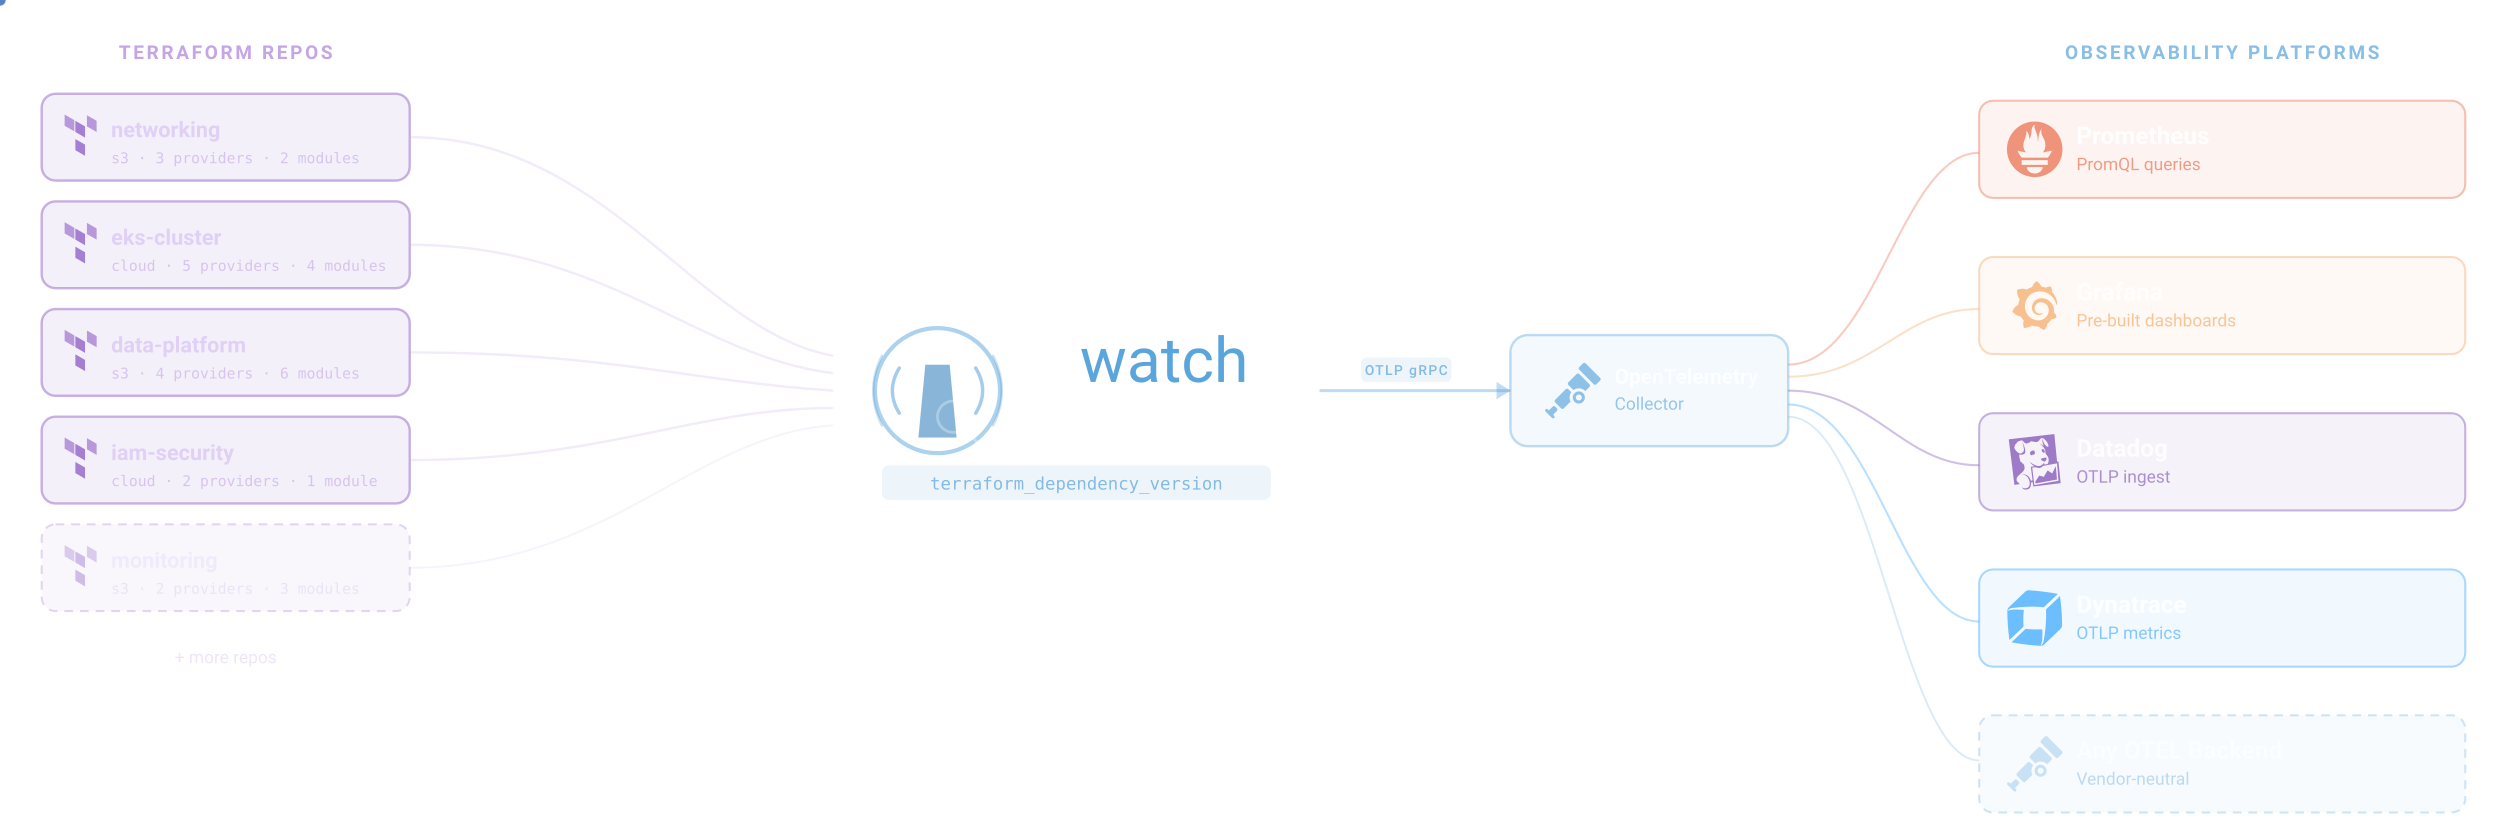
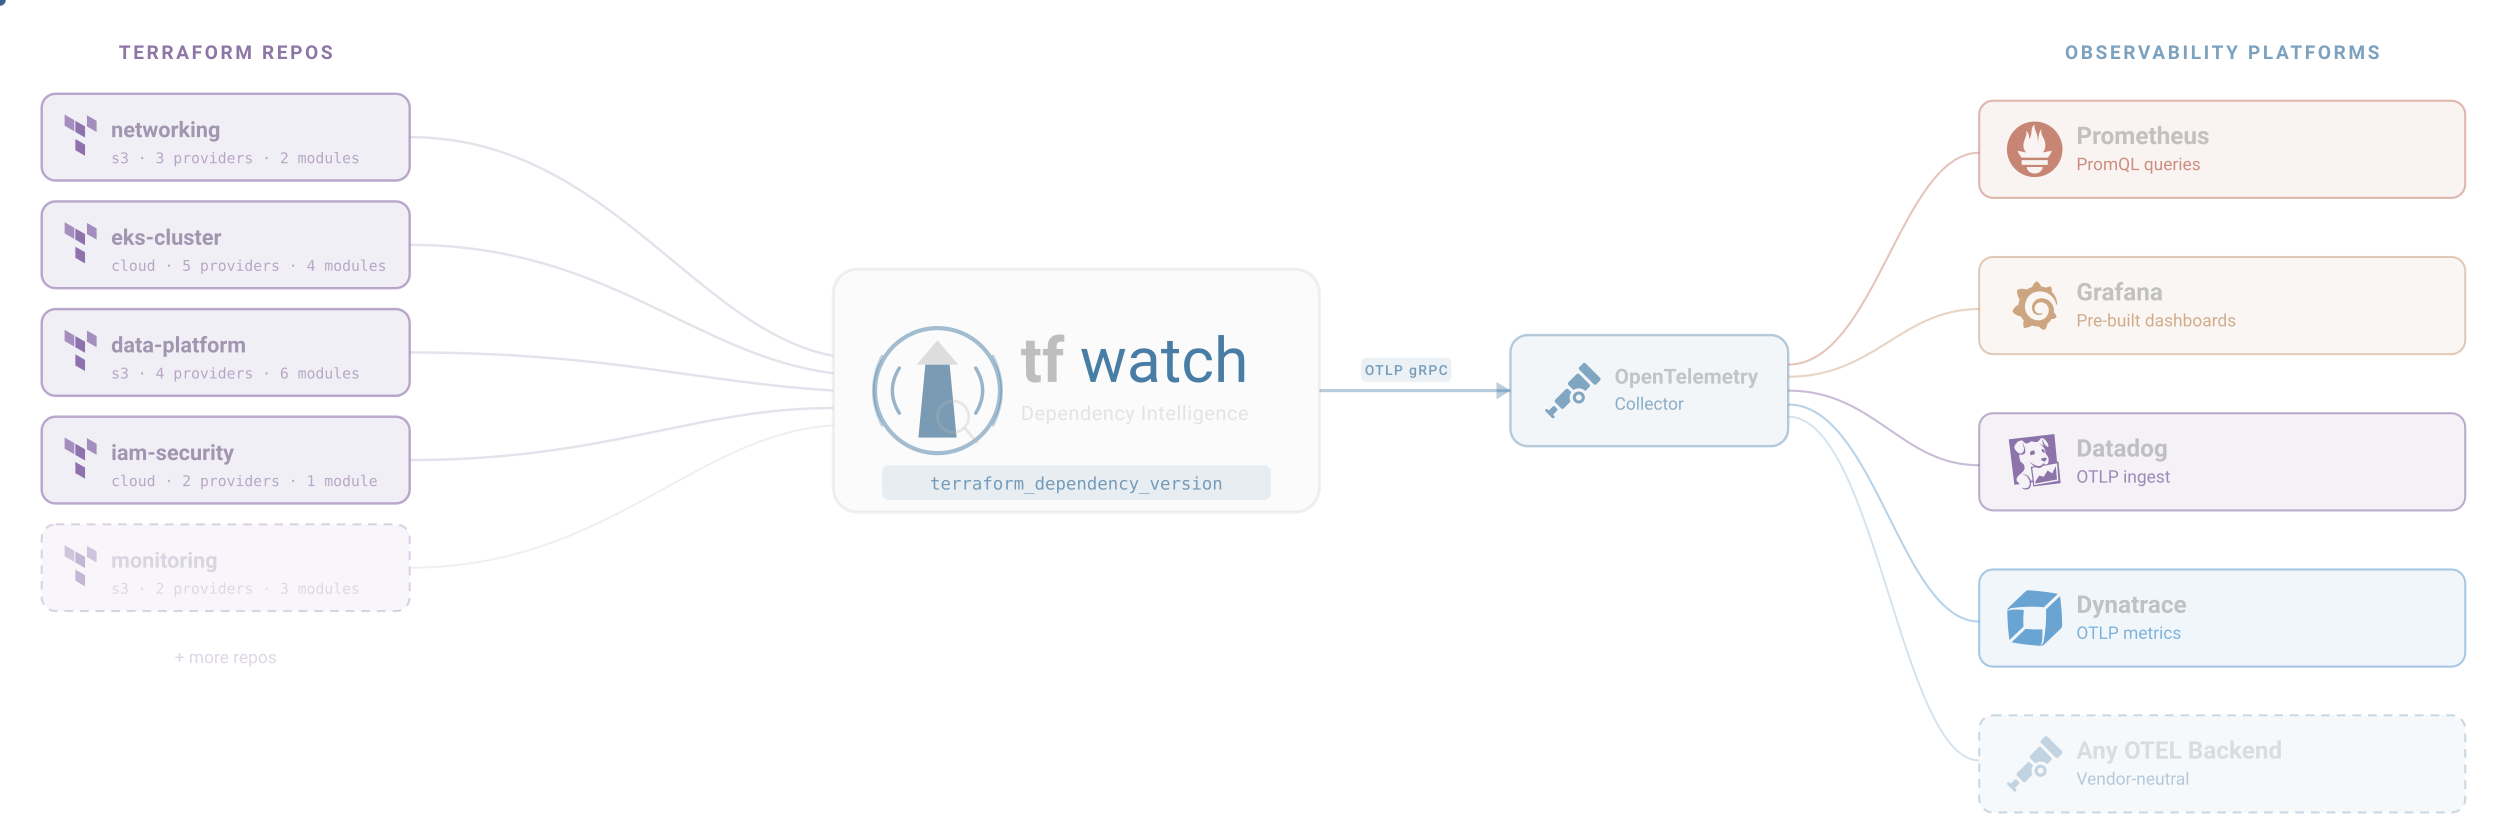
<svg xmlns="http://www.w3.org/2000/svg" viewBox="0 0 1440 480" width="1440" height="480">
  <style>
    .f { font-family: -apple-system, BlinkMacSystemFont, 'Segoe UI', Roboto, Helvetica, Arial, sans-serif; }
    .mono { font-family: 'SF Mono', 'Fira Code', 'Cascadia Code', Consolas, monospace; }
  </style>
-   <text x="130" y="34" text-anchor="middle" class="f" font-size="11" font-weight="600" letter-spacing="1.5" fill="#c4a5e6">TERRAFORM REPOS</text>
-   <rect x="24" y="54" width="212" height="50" rx="8" fill="rgba(123,66,188,0.08)" stroke="rgba(123,66,188,0.4)" stroke-width="1.4" />
-   <g transform="translate(36,66) scale(0.85)">
-     <path d="M1.44 0v7.575l6.561 3.79V3.787Z" fill="rgba(123,66,188,0.5)" />
-     <path d="M8.72 4.23v7.575l6.561 3.787V8.018Z" fill="rgba(123,66,188,0.65)" />
-     <path d="M16.56 0.44v7.575l6.561 3.79V4.227Z" fill="rgba(123,66,188,0.5)" />
-     <path d="M8.72 16.577v7.575l6.561 3.787V20.365Z" fill="rgba(123,66,188,0.65)" />
+   <filter id="darken" x="-20%" y="-20%" width="140%" height="140%" color-interpolation-filters="sRGB">
+     <feComponentTransfer>
+       <feFuncR type="linear" slope="0.72" />
+       <feFuncG type="linear" slope="0.72" />
+       <feFuncB type="linear" slope="0.72" />
+     </feComponentTransfer>
+   </filter>
+   <g filter="url(#darken)">
+     <text x="130" y="34" text-anchor="middle" class="f" font-size="11" font-weight="600" letter-spacing="1.5" fill="#c4a5e6">TERRAFORM REPOS</text>
+     <rect x="24" y="54" width="212" height="50" rx="8" fill="rgba(123,66,188,0.08)" stroke="rgba(123,66,188,0.4)" stroke-width="1.4" />
+     <g transform="translate(36,66) scale(0.85)">
+       <path d="M1.44 0v7.575l6.561 3.79V3.787Z" fill="rgba(123,66,188,0.5)" />
+       <path d="M8.72 4.23v7.575l6.561 3.787V8.018Z" fill="rgba(123,66,188,0.65)" />
+       <path d="M16.56 0.44v7.575l6.561 3.79V4.227Z" fill="rgba(123,66,188,0.5)" />
+       <path d="M8.72 16.577v7.575l6.561 3.787V20.365Z" fill="rgba(123,66,188,0.65)" />
+     </g>
+     <text x="64" y="79" class="f" font-size="12.5" font-weight="600" fill="#e0d0f5">networking</text>
+     <text x="64" y="94" class="mono" font-size="8.5" fill="rgba(196,165,230,0.6)">s3 · 3 providers · 2 modules</text>
+     <rect x="24" y="116" width="212" height="50" rx="8" fill="rgba(123,66,188,0.08)" stroke="rgba(123,66,188,0.4)" stroke-width="1.4" />
+     <g transform="translate(36,128) scale(0.85)">
+       <path d="M1.44 0v7.575l6.561 3.79V3.787Z" fill="rgba(123,66,188,0.5)" />
+       <path d="M8.72 4.23v7.575l6.561 3.787V8.018Z" fill="rgba(123,66,188,0.65)" />
+       <path d="M16.56 0.44v7.575l6.561 3.79V4.227Z" fill="rgba(123,66,188,0.5)" />
+       <path d="M8.72 16.577v7.575l6.561 3.787V20.365Z" fill="rgba(123,66,188,0.65)" />
+     </g>
+     <text x="64" y="141" class="f" font-size="12.5" font-weight="600" fill="#e0d0f5">eks-cluster</text>
+     <text x="64" y="156" class="mono" font-size="8.5" fill="rgba(196,165,230,0.6)">cloud · 5 providers · 4 modules</text>
+     <rect x="24" y="178" width="212" height="50" rx="8" fill="rgba(123,66,188,0.08)" stroke="rgba(123,66,188,0.4)" stroke-width="1.4" />
+     <g transform="translate(36,190) scale(0.85)">
+       <path d="M1.44 0v7.575l6.561 3.79V3.787Z" fill="rgba(123,66,188,0.5)" />
+       <path d="M8.72 4.23v7.575l6.561 3.787V8.018Z" fill="rgba(123,66,188,0.65)" />
+       <path d="M16.56 0.44v7.575l6.561 3.79V4.227Z" fill="rgba(123,66,188,0.5)" />
+       <path d="M8.72 16.577v7.575l6.561 3.787V20.365Z" fill="rgba(123,66,188,0.65)" />
+     </g>
+     <text x="64" y="203" class="f" font-size="12.5" font-weight="600" fill="#e0d0f5">data-platform</text>
+     <text x="64" y="218" class="mono" font-size="8.5" fill="rgba(196,165,230,0.6)">s3 · 4 providers · 6 modules</text>
+     <rect x="24" y="240" width="212" height="50" rx="8" fill="rgba(123,66,188,0.08)" stroke="rgba(123,66,188,0.4)" stroke-width="1.4" />
+     <g transform="translate(36,252) scale(0.85)">
+       <path d="M1.44 0v7.575l6.561 3.79V3.787Z" fill="rgba(123,66,188,0.5)" />
+       <path d="M8.72 4.23v7.575l6.561 3.787V8.018Z" fill="rgba(123,66,188,0.65)" />
+       <path d="M16.56 0.44v7.575l6.561 3.79V4.227Z" fill="rgba(123,66,188,0.5)" />
+       <path d="M8.72 16.577v7.575l6.561 3.787V20.365Z" fill="rgba(123,66,188,0.65)" />
+     </g>
+     <text x="64" y="265" class="f" font-size="12.5" font-weight="600" fill="#e0d0f5">iam-security</text>
+     <text x="64" y="280" class="mono" font-size="8.5" fill="rgba(196,165,230,0.6)">cloud · 2 providers · 1 module</text>
+     <rect x="24" y="302" width="212" height="50" rx="8" fill="rgba(123,66,188,0.04)" stroke="rgba(123,66,188,0.2)" stroke-width="1.2" stroke-dasharray="5,4" />
+     <g transform="translate(36,314) scale(0.85)" opacity="0.5">
+       <path d="M1.44 0v7.575l6.561 3.79V3.787Z" fill="rgba(123,66,188,0.5)" />
+       <path d="M8.72 4.23v7.575l6.561 3.787V8.018Z" fill="rgba(123,66,188,0.65)" />
+       <path d="M16.56 0.44v7.575l6.561 3.79V4.227Z" fill="rgba(123,66,188,0.5)" />
+       <path d="M8.72 16.577v7.575l6.561 3.787V20.365Z" fill="rgba(123,66,188,0.65)" />
+     </g>
+     <text x="64" y="327" class="f" font-size="12.5" font-weight="600" fill="rgba(224,208,245,0.35)">monitoring</text>
+     <text x="64" y="342" class="mono" font-size="8.5" fill="rgba(196,165,230,0.25)">s3 · 2 providers · 3 modules</text>
+     <text x="130" y="382" text-anchor="middle" class="f" font-size="10" fill="rgba(196,165,230,0.3)">+ more repos</text>
+     <path d="M236,79 C350,79 400,190 480,205" fill="none" stroke="rgba(196,165,230,0.22)" stroke-width="1.4" />
+     <path d="M236,141 C350,141 400,205 480,215" fill="none" stroke="rgba(196,165,230,0.22)" stroke-width="1.4" />
+     <path d="M236,203 C350,203 400,220 480,225" fill="none" stroke="rgba(196,165,230,0.22)" stroke-width="1.4" />
+     <path d="M236,265 C350,265 400,235 480,235" fill="none" stroke="rgba(196,165,230,0.22)" stroke-width="1.4" />
+     <path d="M236,327 C350,327 400,250 480,245" fill="none" stroke="rgba(196,165,230,0.13)" stroke-width="1.1" />
+     <circle r="3" fill="#c4a5e6" opacity="0.5">
+       <animateMotion dur="3.5s" repeatCount="indefinite" path="M236,79 C350,79 400,190 480,205" />
+     </circle>
+     <circle r="3" fill="#c4a5e6" opacity="0.5">
+       <animateMotion dur="4s" repeatCount="indefinite" path="M236,141 C350,141 400,205 480,215" />
+     </circle>
+     <circle r="3" fill="#c4a5e6" opacity="0.5">
+       <animateMotion dur="4.5s" repeatCount="indefinite" path="M236,203 C350,203 400,220 480,225" />
+     </circle>
+     <circle r="3" fill="#c4a5e6" opacity="0.5">
+       <animateMotion dur="3.8s" repeatCount="indefinite" path="M236,265 C350,265 400,235 480,235" />
+     </circle>
+     <rect x="480" y="155" width="280" height="140" rx="14" fill="rgba(255,255,255,0.06)" stroke="rgba(255,255,255,0.2)" stroke-width="1.8" />
+     <circle cx="540" cy="225" r="36" fill="none" stroke="rgba(74,155,217,0.45)" stroke-width="2.4" />
+     <path d="M533 210 L529 252 L551 252 L547 210 Z" fill="rgba(74,144,196,0.65)" />
+     <polygon points="540,196 528,210 552,210" fill="rgba(255,255,255,0.45)" />
+     <path d="M518 212 Q510 225 518 238" fill="none" stroke="rgba(74,155,217,0.5)" stroke-width="2" stroke-linecap="round" />
+     <path d="M508 205 Q498 225 508 245" fill="none" stroke="rgba(74,155,217,0.3)" stroke-width="1.5" stroke-linecap="round" />
+     <path d="M562 212 Q570 225 562 238" fill="none" stroke="rgba(74,155,217,0.5)" stroke-width="2" stroke-linecap="round" />
+     <path d="M572 205 Q582 225 572 245" fill="none" stroke="rgba(74,155,217,0.3)" stroke-width="1.5" stroke-linecap="round" />
+     <circle cx="549" cy="240" r="9" fill="none" stroke="rgba(255,255,255,0.3)" stroke-width="1.6" />
+     <line x1="556" y1="247" x2="563" y2="255" stroke="rgba(255,255,255,0.3)" stroke-width="1.6" stroke-linecap="round" />
+     <text x="588" y="220" class="f" font-size="36" font-weight="700" fill="rgba(255,255,255,0.9)">tf</text>
+     <text x="622" y="220" class="f" font-size="36" font-weight="400" fill="rgba(74,155,217,0.9)">watch</text>
+     <text x="588" y="242" class="f" font-size="11.5" fill="rgba(255,255,255,0.35)" letter-spacing="0.3">Dependency Intelligence</text>
+     <rect x="508" y="268" width="224" height="20" rx="4" fill="rgba(74,155,217,0.1)" />
+     <text x="620" y="282" text-anchor="middle" class="mono" font-size="10" fill="rgba(74,155,217,0.65)">terraform_dependency_version</text>
+     <path d="M760,225 C810,225 830,225 870,225" fill="none" stroke="rgba(74,155,217,0.35)" stroke-width="1.8" />
+     <polygon points="870,225 862,220 862,230" fill="rgba(74,155,217,0.35)" />
+     <circle r="3.5" fill="#4A9BD9" opacity="0.5">
+       <animateMotion dur="2s" repeatCount="indefinite" path="M760,225 C810,225 830,225 870,225" />
+     </circle>
+     <rect x="784" y="206" width="52" height="14" rx="3" fill="rgba(74,155,217,0.1)" />
+     <text x="810" y="216" text-anchor="middle" class="f" font-size="8" font-weight="500" fill="rgba(74,155,217,0.65)" letter-spacing="0.8">OTLP gRPC</text>
+     <rect x="870" y="193" width="160" height="64" rx="10" fill="rgba(74,155,217,0.06)" stroke="rgba(74,155,217,0.35)" stroke-width="1.4" />
+     <g transform="translate(890,209) scale(1.333)">
+       <path d="M12.697 13.117c-1.022 1.022-1.022 2.68 0 3.702 1.022 1.022 2.68 1.022 3.702 0 1.022-1.022 1.022-2.68 0-3.702-1.022-1.022-2.68-1.022-3.702 0zm2.768 2.77c-.506.506-1.327.506-1.833 0s-.506-1.327 0-1.833c.506-.506 1.327-.506 1.833 0 .506.504.506 1.327 0 1.833zM16.356.235l-1.604 1.604c-.314.314-.314.83 0 1.144L21.015 9.247c.314.314.83.314 1.144 0l1.604-1.604c.314-.314.314-.83 0-1.144L17.498.235c-.314-.314-.828-.314-1.142 0zM5.117 20.734c.285-.285.285-.75 0-1.034l-.816-.816c-.285-.285-.75-.285-1.034 0l-1.685 1.685-.002.002-.463-.463c-.256-.256-.672-.256-.925 0-.256.256-.256.672 0 .925l2.775 2.775c.256.256.672.256.925 0 .253-.256.256-.672 0-.925l-.463-.463.002-.002zm8.486-15.893-3.564 3.564c-.316.316-.316.837 0 1.154l2.201 2.2c1.555-1.12 3.736-.981 5.136.419l1.782-1.782c.316-.317.316-.837 0-1.154l-4.401-4.401c-.317-.319-.837-.319-1.154 0zm-2.288 7.846-1.3-1.3c-.304-.304-.803-.304-1.108 0l-4.584 4.586c-.304.304-.304.803 0 1.108l2.597 2.597c.304.304.803.304 1.108 0l2.948-2.953c-.623-1.288-.511-2.843.338-4.038z" fill="rgba(74,155,217,0.6)" />
+     </g>
+     <text x="930" y="221" class="f" font-size="12" font-weight="600" fill="rgba(255,255,255,0.8)">OpenTelemetry</text>
+     <text x="930" y="236" class="f" font-size="10" fill="rgba(74,155,217,0.55)">Collector</text>
+     <text x="1280" y="34" text-anchor="middle" class="f" font-size="11" font-weight="600" letter-spacing="1.5" fill="rgba(74,155,217,0.65)">OBSERVABILITY PLATFORMS</text>
+     <path d="M1030,210 C1080,210 1095,88 1140,88" fill="none" stroke="rgba(230,82,44,0.3)" stroke-width="1.2" />
+     <path d="M1030,217 C1080,217 1095,178 1140,178" fill="none" stroke="rgba(242,153,74,0.3)" stroke-width="1.2" />
+     <path d="M1030,225 C1080,225 1095,268 1140,268" fill="none" stroke="rgba(99,44,166,0.3)" stroke-width="1.2" />
+     <path d="M1030,233 C1080,233 1095,358 1140,358" fill="none" stroke="rgba(20,150,255,0.3)" stroke-width="1.2" />
+     <path d="M1030,240 C1080,240 1095,438 1140,438" fill="none" stroke="rgba(74,155,217,0.2)" stroke-width="1.1" />
+     <circle r="3" fill="#E6522C" opacity="0.5">
+       <animateMotion dur="2.8s" repeatCount="indefinite" path="M1030,210 C1080,210 1095,88 1140,88" />
+     </circle>
+     <circle r="3" fill="#F2994A" opacity="0.5">
+       <animateMotion dur="3.2s" repeatCount="indefinite" path="M1030,217 C1080,217 1095,178 1140,178" />
+     </circle>
+     <circle r="3" fill="#632CA6" opacity="0.5">
+       <animateMotion dur="3.6s" repeatCount="indefinite" path="M1030,225 C1080,225 1095,268 1140,268" />
+     </circle>
+     <circle r="3" fill="#1496FF" opacity="0.5">
+       <animateMotion dur="3s" repeatCount="indefinite" path="M1030,233 C1080,233 1095,358 1140,358" />
+     </circle>
+     <circle r="3" fill="#4A9BD9" opacity="0.35">
+       <animateMotion dur="3.8s" repeatCount="indefinite" path="M1030,240 C1080,240 1095,438 1140,438" />
+     </circle>
+     <rect x="1140" y="58" width="280" height="56" rx="8" fill="rgba(230,82,44,0.06)" stroke="rgba(230,82,44,0.35)" stroke-width="1.2" />
+     <g transform="translate(1156,70) scale(1.333)">
+       <path d="M12 0C5.373 0 0 5.372 0 12c0 6.627 5.373 12 12 12s12-5.373 12-12c0-6.628-5.373-12-12-12zm0 22.46c-1.885 0-3.414-1.26-3.414-2.814h6.828c0 1.553-1.528 2.813-3.414 2.813zm5.64-3.745H6.36v-2.046h11.28v2.046zm-.04-3.098H6.391c-.037-.043-.075-.086-.111-.13-1.155-1.401-1.427-2.133-1.69-2.879-.005-.025 1.4.287 2.395.511 0 0 .513.119 1.262.255-.72-.843-1.147-1.915-1.147-3.01 0-2.406 1.845-4.508 1.18-6.207.648.053 1.34 1.367 1.387 3.422.689-.951.977-2.69.977-3.755 0-1.103.727-2.385 1.454-2.429-.648 1.069.168 1.984.894 4.256.272.854.237 2.29.447 3.201.07-1.892.395-4.652 1.595-5.605-.529 1.2.079 2.702.494 3.424.671 1.164 1.078 2.047 1.078 3.716a4.642 4.642 0 01-1.11 2.996c.792-.149 1.34-.283 1.34-.283l2.573-.502s-.374 1.538-1.81 3.019z" fill="rgba(230,82,44,0.6)" />
+     </g>
+     <text x="1196" y="83" class="f" font-size="14" font-weight="600" fill="rgba(255,255,255,0.85)">Prometheus</text>
+     <text x="1196" y="98" class="f" font-size="10" fill="rgba(230,82,44,0.55)">PromQL queries</text>
+     <rect x="1140" y="148" width="280" height="56" rx="8" fill="rgba(242,153,74,0.06)" stroke="rgba(242,153,74,0.35)" stroke-width="1.2" />
+     <g transform="translate(1158,162) scale(1.167)">
+       <path d="M23.02 10.59a8.578 8.578 0 0 0-.862-3.034 8.911 8.911 0 0 0-1.789-2.445c.337-1.342-.413-2.505-.413-2.505-1.292-.08-2.113.4-2.416.62-.052-.02-.102-.044-.154-.064-.22-.089-.446-.172-.677-.247-.231-.073-.47-.14-.711-.197a9.867 9.867 0 0 0-.875-.161C14.557.753 12.94 0 12.94 0c-1.804 1.145-2.147 2.744-2.147 2.744l-.018.093c-.098.029-.2.057-.298.088-.138.042-.275.094-.413.143-.138.055-.275.107-.41.166a8.869 8.869 0 0 0-1.557.87l-.063-.029c-2.497-.955-4.716.195-4.716.195-.203 2.658.996 4.33 1.235 4.636a11.608 11.608 0 0 0-.607 2.635C1.636 12.677.953 15.014.953 15.014c1.926 2.214 4.171 2.351 4.171 2.351.003-.002.006-.002.006-.005.285.509.615.994.986 1.446.156.19.32.371.488.548-.704 2.009.099 3.68.099 3.68 2.144.08 3.553-.937 3.849-1.173a9.784 9.784 0 0 0 3.164.501h.08l.055-.003.107-.002.103-.005.003.002c1.01 1.44 2.788 1.646 2.788 1.646 1.264-1.332 1.337-2.653 1.337-2.94v-.058c0-.02-.003-.039-.003-.06.265-.187.52-.387.758-.6a7.875 7.875 0 0 0 1.415-1.7c1.43.083 2.437-.885 2.437-.885-.236-1.49-1.085-2.216-1.264-2.354l-.018-.013-.016-.013a.217.217 0 0 1-.031-.02c.008-.092.016-.18.02-.27.011-.162.016-.323.016-.48v-.253l-.005-.098-.008-.135a1.891 1.891 0 0 0-.01-.13c-.003-.042-.008-.083-.013-.125l-.016-.124-.018-.122a6.215 6.215 0 0 0-2.032-3.73 6.015 6.015 0 0 0-3.222-1.46 6.292 6.292 0 0 0-.85-.048l-.107.002h-.063l-.044.003-.104.008a4.777 4.777 0 0 0-3.335 1.695c-.332.4-.592.84-.768 1.297a4.594 4.594 0 0 0-.312 1.817l.003.091c.005.055.007.11.013.164a3.615 3.615 0 0 0 .698 1.82 3.53 3.53 0 0 0 1.827 1.282c.33.098.66.14.971.137.039 0 .078 0 .114-.002l.063-.003c.02 0 .041-.003.062-.003.034-.002.065-.007.099-.01.007 0 .018-.003.028-.003l.031-.005.06-.008a1.18 1.18 0 0 0 .112-.02c.036-.008.072-.13.109-.024a2.634 2.634 0 0 0 .914-.415c.028-.02.056-.041.085-.065a.248.248 0 0 0 .039-.35.244.244 0 0 0-.309-.06l-.078.042c-.09.044-.184.083-.283.116a2.476 2.476 0 0 1-.475.096c-.028.003-.054.006-.083.006l-.083.002c-.026 0-.054 0-.08-.002l-.102-.006h-.012l-.024.006c-.016-.003-.031-.003-.044-.006-.031-.002-.06-.007-.091-.01a2.59 2.59 0 0 1-.724-.213a2.557 2.557 0 0 1-.667-.438a2.52 2.52 0 0 1-.805-1.475a2.306 2.306 0 0 1-.029-.444l.006-.122v-.023l.002-.031c.003-.021.003-.04.005-.06a3.163 3.163 0 0 1 1.352-2.29a3.12 3.12 0 0 1 .937-.43a2.946 2.946 0 0 1 .776-.101h.06l.07.002l.045.003h.026l.07.005a4.041 4.041 0 0 1 1.635.49a3.94 3.94 0 0 1 1.602 1.662a3.77 3.77 0 0 1 .397 1.414l.005.076.003.075c.002.026.002.05.002.075 0 .024.003.052 0 .07v.065l-.002.073l-.008.174a6.195 6.195 0 0 1-.08.639a5.1 5.1 0 0 1-.267.927a5.31 5.31 0 0 1-.624 1.13a5.052 5.052 0 0 1-3.237 2.014a4.82 4.82 0 0 1-.649.066l-.039.003h-.287a6.607 6.607 0 0 1-1.716-.265a6.776 6.776 0 0 1-3.4-2.274a6.75 6.75 0 0 1-.746-1.15a6.616 6.616 0 0 1-.714-2.596l-.005-.083-.002-.02v-.056l-.003-.073v-.096l-.003-.104v-.07l.003-.163c.008-.22.026-.45.054-.678a8.707 8.707 0 0 1 .28-1.355c.128-.444.286-.872.473-1.277a7.04 7.04 0 0 1 1.456-2.1a5.925 5.925 0 0 1 .953-.763c.169-.111.343-.213.524-.306c.089-.05.182-.091.273-.135c.047-.02.093-.042.138-.062a7.177 7.177 0 0 1 .714-.267l.145-.045c.049-.015.098-.026.148-.041c.098-.029.197-.052.296-.076c.049-.013.1-.02.15-.033l.15-.032.151-.028.076-.013.075-.01.153-.024c.057-.01.114-.013.171-.023l.169-.021c.036-.003.073-.008.106-.01l.073-.008.036-.003.042-.002c.057-.003.114-.008.171-.01l.086-.006h.023l.037-.003.145-.007a7.999 7.999 0 0 1 1.708.125a7.917 7.917 0 0 1 2.048.68a8.253 8.253 0 0 1 1.672 1.09l.09.077.089.078c.06.052.114.107.171.159c.057.052.112.106.166.16c.052.055.107.107.159.164a8.671 8.671 0 0 1 1.41 1.978c.012.026.028.052.04.078l.04.078.075.156c.023.051.05.1.07.153l.065.15a8.848 8.848 0 0 1 .45 1.34a.19.19 0 0 0 .201.142a.186.186 0 0 0 .172-.184c.01-.246.002-.532-.024-.856z" fill="rgba(242,153,74,0.6)" />
+     </g>
+     <text x="1196" y="173" class="f" font-size="14" font-weight="600" fill="rgba(255,255,255,0.85)">Grafana</text>
+     <text x="1196" y="188" class="f" font-size="10" fill="rgba(242,153,74,0.55)">Pre-built dashboards</text>
+     <rect x="1140" y="238" width="280" height="56" rx="8" fill="rgba(99,44,166,0.06)" stroke="rgba(99,44,166,0.35)" stroke-width="1.2" />
+     <g transform="translate(1156,250) scale(1.333)">
+       <path d="M19.57 17.04l-1.997-1.316-1.665 2.782-1.937-.567-1.706 2.604.087.82 9.274-1.71-.538-5.794zm-8.649-2.498l1.488-.204c.241.108.409.15.697.223.45.117.97.23 1.741-.16.18-.088.553-.43.704-.625l6.096-1.106.622 7.527-10.444 1.882zm11.325-2.712l-.602.115L20.488 0 .789 2.285l2.427 19.693 2.306-.334c-.184-.263-.471-.581-.96-.989-.68-.564-.44-1.522-.039-2.127.53-1.022 3.26-2.322 3.106-3.956-.056-.594-.15-1.368-.702-1.898-.02.22.017.432.017.432s-.227-.289-.34-.683c-.112-.15-.2-.199-.319-.4-.085.233-.073.503-.073.503s-.186-.437-.216-.807c-.11.166-.137.48-.137.48s-.241-.69-.186-1.062c-.11-.323-.436-.965-.343-2.424.6.421 1.924.321 2.44-.439.171-.251.288-.939-.086-2.293-.24-.868-.835-2.16-1.066-2.651l-.028.02c.122.395.374 1.223.47 1.625.293 1.218.372 1.642.234 2.204-.116.488-.397.808-1.107 1.165-.71.358-1.653-.514-1.713-.562-.69-.55-1.224-1.447-1.284-1.883-.062-.477.275-.763.445-1.153-.243.07-.514.192-.514.192s.323-.334.722-.624c.165-.109.262-.178.436-.323a9.762 9.762 0 0 0-.456.003s.42-.227.855-.392c-.318-.014-.623-.003-.623-.003s.937-.419 1.678-.727c.509-.208 1.006-.147 1.286.257.367.53.752.817 1.569.996.501-.223.653-.337 1.284-.509.554-.61.99-.688.99-.688s-.216.198-.274.51c.314-.249.66-.455.66-.455s-.134.164-.259.426l.03.043c.366-.22.797-.394.797-.394s-.123.156-.268.358c.277-.002.838.012 1.056.037 1.285.028 1.552-1.374 2.045-1.55.618-.22.894-.353 1.947.68.903.888 1.609 2.477 1.259 2.833-.294.295-.874-.115-1.516-.916a3.466 3.466 0 0 1-.716-1.562 a1.533 1.533 0 0 0-.497-.85s.23.51.23.96c0 .246.03 1.165.424 1.68-.039.076-.057.374-.1.43-.458-.554-1.443-.95-1.604-1.067.544.445 1.793 1.468 2.273 2.449.453.927.186 1.777.416 1.997.065.063.976 1.197 1.15 1.767.306.994.019 2.038-.381 2.685l-1.117.174c-.163-.045-.273-.068-.42-.153.08-.143.241-.5.243-.572l-.063-.111c-.348.492-.93.97-1.414 1.245-.633.359-1.363.304-1.838.156-1.348-.415-2.623-1.327-2.93-1.566 0 0-.01.191.048.234.34.383 1.119 1.077 1.872 1.56l-1.605.177.759 5.908c-.337.048-.39.071-.757.124-.325-1.147-.946-1.895-1.624-2.332-.599-.384-1.424-.47-2.214-.314l-.05.059a2.851 2.851 0 0 1 1.863.444c.654.413 1.181 1.481 1.375 2.124.248.822.42 1.7-.248 2.632-.476.662-1.864 1.028-2.986.237.3.481.705.876 1.25.95.809.11 1.577-.03 2.106-.574.452-.464.69-1.434.628-2.456l.714-.104.258 1.834 11.827-1.424zM15.05 6.848c-.034.075-.085.125-.007.37l.004.014.013.032.032.073c.14.287.295.558.552.696.067-.011.136-.019.207-.023.242-.01.395.028.492.08.009-.048.01-.119.005-.222-.018-.364.072-.982-.626-1.308-.264-.122-.634-.084-.757.068a.302.302 0 0 1 .058.013c.186.066.06.13.027.207m1.958 3.392c-.092-.05-.52-.03-.821.005-.574.068-1.193.267-1.328.372-.247.191-.135.523.047.66.511.382.96.638 1.432.575.29-.038.546-.497.728-.914.124-.288.124-.598-.058-.698m-5.077-2.942c.162-.154-.805-.355-1.556.156-.554.378-.571 1.187-.041 1.646.053.046.096.078.137.104a4.77 4.77 0 0 1 1.396-.412c.113-.125.243-.345.21-.745-.044-.542-.455-.456-.146-.749" fill="rgba(99,44,166,0.6)" />
+     </g>
+     <text x="1196" y="263" class="f" font-size="14" font-weight="600" fill="rgba(255,255,255,0.85)">Datadog</text>
+     <text x="1196" y="278" class="f" font-size="10" fill="rgba(99,44,166,0.5)">OTLP ingest</text>
+     <rect x="1140" y="328" width="280" height="56" rx="8" fill="rgba(20,150,255,0.06)" stroke="rgba(20,150,255,0.35)" stroke-width="1.2" />
+     <g transform="translate(1156,340) scale(1.333)">
+       <path d="M9.372 0c-.31.006-.93.09-1.521.654-.872.824-5.225 4.957-6.973 6.617-.79.754-.72 1.595-.72 1.664v.377c.067-.292.187-.5.427-.825.496-.616 1.3-.788 1.627-.822a64.238 64.238 0 016.528-.55c4.335-.136 7.197.226 7.197.226l6.085-5.794s-3.188-.6-6.82-1.027a93.4 93.4 0 00-5.64-.514c-.02 0-.09-.008-.192-.006zm13.56 2.508l-6.066 5.79s.222 2.881-.137 7.2c-.189 2.45-.584 4.866-.875 6.494-.052.326-.256 1.114-.925 1.594-.29.198-.49.295-.748.363 1.546-.51 1.091-7.047 1.091-7.047-4.335.137-7.214-.223-7.214-.223l-6.085 5.793s3.223.634 6.856 1.045c2.056.24 4.833.429 5.227.463.023 0 .045-.007.068-.012-.013.003-.022.009-.035.012.138 0 .26.015.38.015.084 0 .924.105 1.712-.648 1.748-1.663 6.084-5.81 6.94-6.634.789-.754.72-1.594.72-1.68a81.846 81.846 0 00-.206-5.654 101.75 101.75 0 00-.701-6.872zM3.855 8.306c-1.73.002-3.508.208-3.696 1.021.017 1.216.05 3.137.205 5.28.24 3.65.703 6.887.703 6.887l6.083-5.79c-.017.016-.24-2.88.12-7.2 0 0-1.684-.201-3.416-.2z" fill="rgba(20,150,255,0.6)" />
+     </g>
+     <text x="1196" y="353" class="f" font-size="14" font-weight="600" fill="rgba(255,255,255,0.85)">Dynatrace</text>
+     <text x="1196" y="368" class="f" font-size="10" fill="rgba(20,150,255,0.5)">OTLP metrics</text>
+     <rect x="1140" y="412" width="280" height="56" rx="8" fill="rgba(74,155,217,0.04)" stroke="rgba(74,155,217,0.25)" stroke-width="1.2" stroke-dasharray="5,4" />
+     <g transform="translate(1156,424) scale(1.333)" opacity="0.45">
+       <path d="M12.697 13.117c-1.022 1.022-1.022 2.68 0 3.702 1.022 1.022 2.68 1.022 3.702 0 1.022-1.022 1.022-2.68 0-3.702-1.022-1.022-2.68-1.022-3.702 0zm2.768 2.77c-.506.506-1.327.506-1.833 0s-.506-1.327 0-1.833c.506-.506 1.327-.506 1.833 0 .506.504.506 1.327 0 1.833zM16.356.235l-1.604 1.604c-.314.314-.314.83 0 1.144L21.015 9.247c.314.314.83.314 1.144 0l1.604-1.604c.314-.314.314-.83 0-1.144L17.498.235c-.314-.314-.828-.314-1.142 0zM5.117 20.734c.285-.285.285-.75 0-1.034l-.816-.816c-.285-.285-.75-.285-1.034 0l-1.685 1.685-.002.002-.463-.463c-.256-.256-.672-.256-.925 0-.256.256-.256.672 0 .925l2.775 2.775c.256.256.672.256.925 0 .253-.256.256-.672 0-.925l-.463-.463.002-.002zm8.486-15.893-3.564 3.564c-.316.316-.316.837 0 1.154l2.201 2.2c1.555-1.12 3.736-.981 5.136.419l1.782-1.782c.316-.317.316-.837 0-1.154l-4.401-4.401c-.317-.319-.837-.319-1.154 0zm-2.288 7.846-1.3-1.3c-.304-.304-.803-.304-1.108 0l-4.584 4.586c-.304.304-.304.803 0 1.108l2.597 2.597c.304.304.803.304 1.108 0l2.948-2.953c-.623-1.288-.511-2.843.338-4.038z" fill="rgba(74,155,217,0.6)" />
+     </g>
+     <text x="1196" y="437" class="f" font-size="14" font-weight="600" fill="rgba(255,255,255,0.45)">Any OTEL Backend</text>
+     <text x="1196" y="452" class="f" font-size="10" fill="rgba(74,155,217,0.35)">Vendor-neutral</text>
  </g>
-   <text x="64" y="79" class="f" font-size="12.5" font-weight="600" fill="#e0d0f5">networking</text>
-   <text x="64" y="94" class="mono" font-size="8.5" fill="rgba(196,165,230,0.6)">s3 · 3 providers · 2 modules</text>
-   <rect x="24" y="116" width="212" height="50" rx="8" fill="rgba(123,66,188,0.08)" stroke="rgba(123,66,188,0.4)" stroke-width="1.4" />
-   <g transform="translate(36,128) scale(0.85)">
-     <path d="M1.44 0v7.575l6.561 3.79V3.787Z" fill="rgba(123,66,188,0.5)" />
-     <path d="M8.72 4.23v7.575l6.561 3.787V8.018Z" fill="rgba(123,66,188,0.65)" />
-     <path d="M16.56 0.44v7.575l6.561 3.79V4.227Z" fill="rgba(123,66,188,0.5)" />
-     <path d="M8.72 16.577v7.575l6.561 3.787V20.365Z" fill="rgba(123,66,188,0.65)" />
-   </g>
-   <text x="64" y="141" class="f" font-size="12.5" font-weight="600" fill="#e0d0f5">eks-cluster</text>
-   <text x="64" y="156" class="mono" font-size="8.5" fill="rgba(196,165,230,0.6)">cloud · 5 providers · 4 modules</text>
-   <rect x="24" y="178" width="212" height="50" rx="8" fill="rgba(123,66,188,0.08)" stroke="rgba(123,66,188,0.4)" stroke-width="1.4" />
-   <g transform="translate(36,190) scale(0.85)">
-     <path d="M1.44 0v7.575l6.561 3.79V3.787Z" fill="rgba(123,66,188,0.5)" />
-     <path d="M8.72 4.23v7.575l6.561 3.787V8.018Z" fill="rgba(123,66,188,0.65)" />
-     <path d="M16.56 0.44v7.575l6.561 3.79V4.227Z" fill="rgba(123,66,188,0.5)" />
-     <path d="M8.72 16.577v7.575l6.561 3.787V20.365Z" fill="rgba(123,66,188,0.65)" />
-   </g>
-   <text x="64" y="203" class="f" font-size="12.5" font-weight="600" fill="#e0d0f5">data-platform</text>
-   <text x="64" y="218" class="mono" font-size="8.5" fill="rgba(196,165,230,0.6)">s3 · 4 providers · 6 modules</text>
-   <rect x="24" y="240" width="212" height="50" rx="8" fill="rgba(123,66,188,0.08)" stroke="rgba(123,66,188,0.4)" stroke-width="1.4" />
-   <g transform="translate(36,252) scale(0.85)">
-     <path d="M1.44 0v7.575l6.561 3.79V3.787Z" fill="rgba(123,66,188,0.5)" />
-     <path d="M8.72 4.23v7.575l6.561 3.787V8.018Z" fill="rgba(123,66,188,0.65)" />
-     <path d="M16.56 0.44v7.575l6.561 3.79V4.227Z" fill="rgba(123,66,188,0.5)" />
-     <path d="M8.72 16.577v7.575l6.561 3.787V20.365Z" fill="rgba(123,66,188,0.65)" />
-   </g>
-   <text x="64" y="265" class="f" font-size="12.5" font-weight="600" fill="#e0d0f5">iam-security</text>
-   <text x="64" y="280" class="mono" font-size="8.5" fill="rgba(196,165,230,0.6)">cloud · 2 providers · 1 module</text>
-   <rect x="24" y="302" width="212" height="50" rx="8" fill="rgba(123,66,188,0.04)" stroke="rgba(123,66,188,0.2)" stroke-width="1.2" stroke-dasharray="5,4" />
-   <g transform="translate(36,314) scale(0.85)" opacity="0.5">
-     <path d="M1.44 0v7.575l6.561 3.79V3.787Z" fill="rgba(123,66,188,0.5)" />
-     <path d="M8.72 4.23v7.575l6.561 3.787V8.018Z" fill="rgba(123,66,188,0.65)" />
-     <path d="M16.56 0.44v7.575l6.561 3.79V4.227Z" fill="rgba(123,66,188,0.5)" />
-     <path d="M8.72 16.577v7.575l6.561 3.787V20.365Z" fill="rgba(123,66,188,0.65)" />
-   </g>
-   <text x="64" y="327" class="f" font-size="12.5" font-weight="600" fill="rgba(224,208,245,0.35)">monitoring</text>
-   <text x="64" y="342" class="mono" font-size="8.5" fill="rgba(196,165,230,0.25)">s3 · 2 providers · 3 modules</text>
-   <text x="130" y="382" text-anchor="middle" class="f" font-size="10" fill="rgba(196,165,230,0.3)">+ more repos</text>
-   <path d="M236,79 C350,79 400,190 480,205" fill="none" stroke="rgba(196,165,230,0.22)" stroke-width="1.4" />
-   <path d="M236,141 C350,141 400,205 480,215" fill="none" stroke="rgba(196,165,230,0.22)" stroke-width="1.4" />
-   <path d="M236,203 C350,203 400,220 480,225" fill="none" stroke="rgba(196,165,230,0.22)" stroke-width="1.4" />
-   <path d="M236,265 C350,265 400,235 480,235" fill="none" stroke="rgba(196,165,230,0.22)" stroke-width="1.4" />
-   <path d="M236,327 C350,327 400,250 480,245" fill="none" stroke="rgba(196,165,230,0.13)" stroke-width="1.1" />
-   <circle r="3" fill="#c4a5e6" opacity="0.5">
-     <animateMotion dur="3.5s" repeatCount="indefinite" path="M236,79 C350,79 400,190 480,205" />
-   </circle>
-   <circle r="3" fill="#c4a5e6" opacity="0.5">
-     <animateMotion dur="4s" repeatCount="indefinite" path="M236,141 C350,141 400,205 480,215" />
-   </circle>
-   <circle r="3" fill="#c4a5e6" opacity="0.5">
-     <animateMotion dur="4.5s" repeatCount="indefinite" path="M236,203 C350,203 400,220 480,225" />
-   </circle>
-   <circle r="3" fill="#c4a5e6" opacity="0.5">
-     <animateMotion dur="3.8s" repeatCount="indefinite" path="M236,265 C350,265 400,235 480,235" />
-   </circle>
-   <rect x="480" y="155" width="280" height="140" rx="14" fill="rgba(255,255,255,0.06)" stroke="rgba(255,255,255,0.2)" stroke-width="1.8" />
-   <circle cx="540" cy="225" r="36" fill="none" stroke="rgba(74,155,217,0.45)" stroke-width="2.4" />
-   <path d="M533 210 L529 252 L551 252 L547 210 Z" fill="rgba(74,144,196,0.65)" />
-   <polygon points="540,196 528,210 552,210" fill="rgba(255,255,255,0.45)" />
-   <path d="M518 212 Q510 225 518 238" fill="none" stroke="rgba(74,155,217,0.5)" stroke-width="2" stroke-linecap="round" />
-   <path d="M508 205 Q498 225 508 245" fill="none" stroke="rgba(74,155,217,0.3)" stroke-width="1.5" stroke-linecap="round" />
-   <path d="M562 212 Q570 225 562 238" fill="none" stroke="rgba(74,155,217,0.5)" stroke-width="2" stroke-linecap="round" />
-   <path d="M572 205 Q582 225 572 245" fill="none" stroke="rgba(74,155,217,0.3)" stroke-width="1.5" stroke-linecap="round" />
-   <circle cx="549" cy="240" r="9" fill="none" stroke="rgba(255,255,255,0.3)" stroke-width="1.6" />
-   <line x1="556" y1="247" x2="563" y2="255" stroke="rgba(255,255,255,0.3)" stroke-width="1.6" stroke-linecap="round" />
-   <text x="588" y="220" class="f" font-size="36" font-weight="700" fill="rgba(255,255,255,0.9)">tf</text>
-   <text x="622" y="220" class="f" font-size="36" font-weight="400" fill="rgba(74,155,217,0.9)">watch</text>
-   <text x="588" y="242" class="f" font-size="11.5" fill="rgba(255,255,255,0.35)" letter-spacing="0.3">Dependency Intelligence</text>
-   <rect x="508" y="268" width="224" height="20" rx="4" fill="rgba(74,155,217,0.1)" />
-   <text x="620" y="282" text-anchor="middle" class="mono" font-size="10" fill="rgba(74,155,217,0.65)">terraform_dependency_version</text>
-   <path d="M760,225 C810,225 830,225 870,225" fill="none" stroke="rgba(74,155,217,0.35)" stroke-width="1.8" />
-   <polygon points="870,225 862,220 862,230" fill="rgba(74,155,217,0.35)" />
-   <circle r="3.5" fill="#4A9BD9" opacity="0.5">
-     <animateMotion dur="2s" repeatCount="indefinite" path="M760,225 C810,225 830,225 870,225" />
-   </circle>
-   <rect x="784" y="206" width="52" height="14" rx="3" fill="rgba(74,155,217,0.1)" />
-   <text x="810" y="216" text-anchor="middle" class="f" font-size="8" font-weight="500" fill="rgba(74,155,217,0.65)" letter-spacing="0.8">OTLP gRPC</text>
-   <rect x="870" y="193" width="160" height="64" rx="10" fill="rgba(74,155,217,0.06)" stroke="rgba(74,155,217,0.35)" stroke-width="1.4" />
-   <g transform="translate(890,209) scale(1.333)">
-     <path d="M12.697 13.117c-1.022 1.022-1.022 2.68 0 3.702 1.022 1.022 2.68 1.022 3.702 0 1.022-1.022 1.022-2.68 0-3.702-1.022-1.022-2.68-1.022-3.702 0zm2.768 2.77c-.506.506-1.327.506-1.833 0s-.506-1.327 0-1.833c.506-.506 1.327-.506 1.833 0 .506.504.506 1.327 0 1.833zM16.356.235l-1.604 1.604c-.314.314-.314.83 0 1.144L21.015 9.247c.314.314.83.314 1.144 0l1.604-1.604c.314-.314.314-.83 0-1.144L17.498.235c-.314-.314-.828-.314-1.142 0zM5.117 20.734c.285-.285.285-.75 0-1.034l-.816-.816c-.285-.285-.75-.285-1.034 0l-1.685 1.685-.002.002-.463-.463c-.256-.256-.672-.256-.925 0-.256.256-.256.672 0 .925l2.775 2.775c.256.256.672.256.925 0 .253-.256.256-.672 0-.925l-.463-.463.002-.002zm8.486-15.893-3.564 3.564c-.316.316-.316.837 0 1.154l2.201 2.2c1.555-1.12 3.736-.981 5.136.419l1.782-1.782c.316-.317.316-.837 0-1.154l-4.401-4.401c-.317-.319-.837-.319-1.154 0zm-2.288 7.846-1.3-1.3c-.304-.304-.803-.304-1.108 0l-4.584 4.586c-.304.304-.304.803 0 1.108l2.597 2.597c.304.304.803.304 1.108 0l2.948-2.953c-.623-1.288-.511-2.843.338-4.038z" fill="rgba(74,155,217,0.6)" />
-   </g>
-   <text x="930" y="221" class="f" font-size="12" font-weight="600" fill="rgba(255,255,255,0.8)">OpenTelemetry</text>
-   <text x="930" y="236" class="f" font-size="10" fill="rgba(74,155,217,0.55)">Collector</text>
-   <text x="1280" y="34" text-anchor="middle" class="f" font-size="11" font-weight="600" letter-spacing="1.5" fill="rgba(74,155,217,0.65)">OBSERVABILITY PLATFORMS</text>
-   <path d="M1030,210 C1080,210 1095,88 1140,88" fill="none" stroke="rgba(230,82,44,0.3)" stroke-width="1.2" />
-   <path d="M1030,217 C1080,217 1095,178 1140,178" fill="none" stroke="rgba(242,153,74,0.3)" stroke-width="1.2" />
-   <path d="M1030,225 C1080,225 1095,268 1140,268" fill="none" stroke="rgba(99,44,166,0.3)" stroke-width="1.2" />
-   <path d="M1030,233 C1080,233 1095,358 1140,358" fill="none" stroke="rgba(20,150,255,0.3)" stroke-width="1.2" />
-   <path d="M1030,240 C1080,240 1095,438 1140,438" fill="none" stroke="rgba(74,155,217,0.2)" stroke-width="1.1" />
-   <circle r="3" fill="#E6522C" opacity="0.5">
-     <animateMotion dur="2.8s" repeatCount="indefinite" path="M1030,210 C1080,210 1095,88 1140,88" />
-   </circle>
-   <circle r="3" fill="#F2994A" opacity="0.5">
-     <animateMotion dur="3.2s" repeatCount="indefinite" path="M1030,217 C1080,217 1095,178 1140,178" />
-   </circle>
-   <circle r="3" fill="#632CA6" opacity="0.5">
-     <animateMotion dur="3.6s" repeatCount="indefinite" path="M1030,225 C1080,225 1095,268 1140,268" />
-   </circle>
-   <circle r="3" fill="#1496FF" opacity="0.5">
-     <animateMotion dur="3s" repeatCount="indefinite" path="M1030,233 C1080,233 1095,358 1140,358" />
-   </circle>
-   <circle r="3" fill="#4A9BD9" opacity="0.35">
-     <animateMotion dur="3.8s" repeatCount="indefinite" path="M1030,240 C1080,240 1095,438 1140,438" />
-   </circle>
-   <rect x="1140" y="58" width="280" height="56" rx="8" fill="rgba(230,82,44,0.06)" stroke="rgba(230,82,44,0.35)" stroke-width="1.2" />
-   <g transform="translate(1156,70) scale(1.333)">
-     <path d="M12 0C5.373 0 0 5.372 0 12c0 6.627 5.373 12 12 12s12-5.373 12-12c0-6.628-5.373-12-12-12zm0 22.46c-1.885 0-3.414-1.26-3.414-2.814h6.828c0 1.553-1.528 2.813-3.414 2.813zm5.64-3.745H6.36v-2.046h11.28v2.046zm-.04-3.098H6.391c-.037-.043-.075-.086-.111-.13-1.155-1.401-1.427-2.133-1.69-2.879-.005-.025 1.4.287 2.395.511 0 0 .513.119 1.262.255-.72-.843-1.147-1.915-1.147-3.01 0-2.406 1.845-4.508 1.18-6.207.648.053 1.34 1.367 1.387 3.422.689-.951.977-2.69.977-3.755 0-1.103.727-2.385 1.454-2.429-.648 1.069.168 1.984.894 4.256.272.854.237 2.29.447 3.201.07-1.892.395-4.652 1.595-5.605-.529 1.2.079 2.702.494 3.424.671 1.164 1.078 2.047 1.078 3.716a4.642 4.642 0 01-1.11 2.996c.792-.149 1.34-.283 1.34-.283l2.573-.502s-.374 1.538-1.81 3.019z" fill="rgba(230,82,44,0.6)" />
-   </g>
-   <text x="1196" y="83" class="f" font-size="14" font-weight="600" fill="rgba(255,255,255,0.85)">Prometheus</text>
-   <text x="1196" y="98" class="f" font-size="10" fill="rgba(230,82,44,0.55)">PromQL queries</text>
-   <rect x="1140" y="148" width="280" height="56" rx="8" fill="rgba(242,153,74,0.06)" stroke="rgba(242,153,74,0.35)" stroke-width="1.2" />
-   <g transform="translate(1158,162) scale(1.167)">
-     <path d="M23.02 10.59a8.578 8.578 0 0 0-.862-3.034 8.911 8.911 0 0 0-1.789-2.445c.337-1.342-.413-2.505-.413-2.505-1.292-.08-2.113.4-2.416.62-.052-.02-.102-.044-.154-.064-.22-.089-.446-.172-.677-.247-.231-.073-.47-.14-.711-.197a9.867 9.867 0 0 0-.875-.161C14.557.753 12.94 0 12.94 0c-1.804 1.145-2.147 2.744-2.147 2.744l-.018.093c-.098.029-.2.057-.298.088-.138.042-.275.094-.413.143-.138.055-.275.107-.41.166a8.869 8.869 0 0 0-1.557.87l-.063-.029c-2.497-.955-4.716.195-4.716.195-.203 2.658.996 4.33 1.235 4.636a11.608 11.608 0 0 0-.607 2.635C1.636 12.677.953 15.014.953 15.014c1.926 2.214 4.171 2.351 4.171 2.351.003-.002.006-.002.006-.005.285.509.615.994.986 1.446.156.19.32.371.488.548-.704 2.009.099 3.68.099 3.68 2.144.08 3.553-.937 3.849-1.173a9.784 9.784 0 0 0 3.164.501h.08l.055-.003.107-.002.103-.005.003.002c1.01 1.44 2.788 1.646 2.788 1.646 1.264-1.332 1.337-2.653 1.337-2.94v-.058c0-.02-.003-.039-.003-.06.265-.187.52-.387.758-.6a7.875 7.875 0 0 0 1.415-1.7c1.43.083 2.437-.885 2.437-.885-.236-1.49-1.085-2.216-1.264-2.354l-.018-.013-.016-.013a.217.217 0 0 1-.031-.02c.008-.092.016-.18.02-.27.011-.162.016-.323.016-.48v-.253l-.005-.098-.008-.135a1.891 1.891 0 0 0-.01-.13c-.003-.042-.008-.083-.013-.125l-.016-.124-.018-.122a6.215 6.215 0 0 0-2.032-3.73 6.015 6.015 0 0 0-3.222-1.46 6.292 6.292 0 0 0-.85-.048l-.107.002h-.063l-.044.003-.104.008a4.777 4.777 0 0 0-3.335 1.695c-.332.4-.592.84-.768 1.297a4.594 4.594 0 0 0-.312 1.817l.003.091c.005.055.007.11.013.164a3.615 3.615 0 0 0 .698 1.82 3.53 3.53 0 0 0 1.827 1.282c.33.098.66.14.971.137.039 0 .078 0 .114-.002l.063-.003c.02 0 .041-.003.062-.003.034-.002.065-.007.099-.01.007 0 .018-.003.028-.003l.031-.005.06-.008a1.18 1.18 0 0 0 .112-.02c.036-.008.072-.013.109-.024a2.634 2.634 0 0 0 .914-.415c.028-.02.056-.041.085-.065a.248.248 0 0 0 .039-.35.244.244 0 0 0-.309-.06l-.078.042c-.09.044-.184.083-.283.116a2.476 2.476 0 0 1-.475.096c-.028.003-.054.006-.083.006l-.083.002c-.026 0-.054 0-.08-.002l-.102-.006h-.012l-.024.006c-.016-.003-.031-.003-.044-.006-.031-.002-.06-.007-.091-.01a2.59 2.59 0 0 1-.724-.213 2.557 2.557 0 0 1-.667-.438 2.52 2.52 0 0 1-.805-1.475 2.306 2.306 0 0 1-.029-.444l.006-.122v-.023l.002-.031c.003-.021.003-.04.005-.06a3.163 3.163 0 0 1 1.352-2.29 3.12 3.12 0 0 1 .937-.43 2.946 2.946 0 0 1 .776-.101h.06l.07.002.045.003h.026l.07.005a4.041 4.041 0 0 1 1.635.49 3.94 3.94 0 0 1 1.602 1.662 3.77 3.77 0 0 1 .397 1.414l.005.076.003.075c.002.026.002.05.002.075 0 .024.003.052 0 .07v.065l-.002.073-.008.174a6.195 6.195 0 0 1-.08.639 5.1 5.1 0 0 1-.267.927 5.31 5.31 0 0 1-.624 1.13 5.052 5.052 0 0 1-3.237 2.014 4.82 4.82 0 0 1-.649.066l-.039.003h-.287a6.607 6.607 0 0 1-1.716-.265 6.776 6.776 0 0 1-3.4-2.274 6.75 6.75 0 0 1-.746-1.15 6.616 6.616 0 0 1-.714-2.596l-.005-.083-.002-.02v-.056l-.003-.073v-.096l-.003-.104v-.07l.003-.163c.008-.22.026-.45.054-.678a8.707 8.707 0 0 1 .28-1.355c.128-.444.286-.872.473-1.277a7.04 7.04 0 0 1 1.456-2.1 5.925 5.925 0 0 1 .953-.763c.169-.111.343-.213.524-.306.089-.05.182-.091.273-.135.047-.02.093-.042.138-.062a7.177 7.177 0 0 1 .714-.267l.145-.045c.049-.015.098-.026.148-.041.098-.029.197-.052.296-.076.049-.013.1-.02.15-.033l.15-.032.151-.028.076-.013.075-.01.153-.024c.057-.01.114-.013.171-.023l.169-.021c.036-.003.073-.008.106-.01l.073-.008.036-.003.042-.002c.057-.003.114-.008.171-.01l.086-.006h.023l.037-.003.145-.007a7.999 7.999 0 0 1 1.708.125 7.917 7.917 0 0 1 2.048.68 8.253 8.253 0 0 1 1.672 1.09l.09.077.089.078c.06.052.114.107.171.159.057.052.112.106.166.16.052.055.107.107.159.164a8.671 8.671 0 0 1 1.41 1.978c.012.026.028.052.04.078l.04.078.075.156c.023.051.05.1.07.153l.065.15a8.848 8.848 0 0 1 .45 1.34.19.19 0 0 0 .201.142.186.186 0 0 0 .172-.184c.01-.246.002-.532-.024-.856z" fill="rgba(242,153,74,0.6)" />
-   </g>
-   <text x="1196" y="173" class="f" font-size="14" font-weight="600" fill="rgba(255,255,255,0.85)">Grafana</text>
-   <text x="1196" y="188" class="f" font-size="10" fill="rgba(242,153,74,0.55)">Pre-built dashboards</text>
-   <rect x="1140" y="238" width="280" height="56" rx="8" fill="rgba(99,44,166,0.06)" stroke="rgba(99,44,166,0.35)" stroke-width="1.2" />
-   <g transform="translate(1156,250) scale(1.333)">
-     <path d="M19.57 17.04l-1.997-1.316-1.665 2.782-1.937-.567-1.706 2.604.087.82 9.274-1.71-.538-5.794zm-8.649-2.498l1.488-.204c.241.108.409.15.697.223.45.117.97.23 1.741-.16.18-.088.553-.43.704-.625l6.096-1.106.622 7.527-10.444 1.882zm11.325-2.712l-.602.115L20.488 0 .789 2.285l2.427 19.693 2.306-.334c-.184-.263-.471-.581-.96-.989-.68-.564-.44-1.522-.039-2.127.53-1.022 3.26-2.322 3.106-3.956-.056-.594-.15-1.368-.702-1.898-.02.22.017.432.017.432s-.227-.289-.34-.683c-.112-.15-.2-.199-.319-.4-.085.233-.073.503-.073.503s-.186-.437-.216-.807c-.11.166-.137.48-.137.48s-.241-.69-.186-1.062c-.11-.323-.436-.965-.343-2.424.6.421 1.924.321 2.44-.439.171-.251.288-.939-.086-2.293-.24-.868-.835-2.16-1.066-2.651l-.028.02c.122.395.374 1.223.47 1.625.293 1.218.372 1.642.234 2.204-.116.488-.397.808-1.107 1.165-.71.358-1.653-.514-1.713-.562-.69-.55-1.224-1.447-1.284-1.883-.062-.477.275-.763.445-1.153-.243.07-.514.192-.514.192s.323-.334.722-.624c.165-.109.262-.178.436-.323a9.762 9.762 0 0 0-.456.003s.42-.227.855-.392c-.318-.014-.623-.003-.623-.003s.937-.419 1.678-.727c.509-.208 1.006-.147 1.286.257.367.53.752.817 1.569.996.501-.223.653-.337 1.284-.509.554-.61.99-.688.99-.688s-.216.198-.274.51c.314-.249.66-.455.66-.455s-.134.164-.259.426l.03.043c.366-.22.797-.394.797-.394s-.123.156-.268.358c.277-.002.838.012 1.056.037 1.285.028 1.552-1.374 2.045-1.55.618-.22.894-.353 1.947.68.903.888 1.609 2.477 1.259 2.833-.294.295-.874-.115-1.516-.916a3.466 3.466 0 0 1-.716-1.562 1.533 1.533 0 0 0-.497-.85s.23.51.23.96c0 .246.03 1.165.424 1.68-.039.076-.057.374-.1.43-.458-.554-1.443-.95-1.604-1.067.544.445 1.793 1.468 2.273 2.449.453.927.186 1.777.416 1.997.065.063.976 1.197 1.15 1.767.306.994.019 2.038-.381 2.685l-1.117.174c-.163-.045-.273-.068-.42-.153.08-.143.241-.5.243-.572l-.063-.111c-.348.492-.93.97-1.414 1.245-.633.359-1.363.304-1.838.156-1.348-.415-2.623-1.327-2.93-1.566 0 0-.01.191.048.234.34.383 1.119 1.077 1.872 1.56l-1.605.177.759 5.908c-.337.048-.39.071-.757.124-.325-1.147-.946-1.895-1.624-2.332-.599-.384-1.424-.47-2.214-.314l-.05.059a2.851 2.851 0 0 1 1.863.444c.654.413 1.181 1.481 1.375 2.124.248.822.42 1.7-.248 2.632-.476.662-1.864 1.028-2.986.237.3.481.705.876 1.25.95.809.11 1.577-.03 2.106-.574.452-.464.69-1.434.628-2.456l.714-.104.258 1.834 11.827-1.424zM15.05 6.848c-.034.075-.085.125-.007.37l.004.014.013.032.032.073c.14.287.295.558.552.696.067-.011.136-.019.207-.023.242-.01.395.028.492.08.009-.048.01-.119.005-.222-.018-.364.072-.982-.626-1.308-.264-.122-.634-.084-.757.068a.302.302 0 0 1 .058.013c.186.066.06.13.027.207m1.958 3.392c-.092-.05-.52-.03-.821.005-.574.068-1.193.267-1.328.372-.247.191-.135.523.047.66.511.382.96.638 1.432.575.29-.038.546-.497.728-.914.124-.288.124-.598-.058-.698m-5.077-2.942c.162-.154-.805-.355-1.556.156-.554.378-.571 1.187-.041 1.646.053.046.096.078.137.104a4.77 4.77 0 0 1 1.396-.412c.113-.125.243-.345.21-.745-.044-.542-.455-.456-.146-.749" fill="rgba(99,44,166,0.6)" />
-   </g>
-   <text x="1196" y="263" class="f" font-size="14" font-weight="600" fill="rgba(255,255,255,0.85)">Datadog</text>
-   <text x="1196" y="278" class="f" font-size="10" fill="rgba(99,44,166,0.5)">OTLP ingest</text>
-   <rect x="1140" y="328" width="280" height="56" rx="8" fill="rgba(20,150,255,0.06)" stroke="rgba(20,150,255,0.35)" stroke-width="1.2" />
-   <g transform="translate(1156,340) scale(1.333)">
-     <path d="M9.372 0c-.31.006-.93.09-1.521.654-.872.824-5.225 4.957-6.973 6.617-.79.754-.72 1.595-.72 1.664v.377c.067-.292.187-.5.427-.825.496-.616 1.3-.788 1.627-.822a64.238 64.238 0 016.528-.55c4.335-.136 7.197.226 7.197.226l6.085-5.794s-3.188-.6-6.82-1.027a93.4 93.4 0 00-5.64-.514c-.02 0-.09-.008-.192-.006zm13.56 2.508l-6.066 5.79s.222 2.881-.137 7.2c-.189 2.45-.584 4.866-.875 6.494-.052.326-.256 1.114-.925 1.594-.29.198-.49.295-.748.363 1.546-.51 1.091-7.047 1.091-7.047-4.335.137-7.214-.223-7.214-.223l-6.085 5.793s3.223.634 6.856 1.045c2.056.24 4.833.429 5.227.463.023 0 .045-.007.068-.012-.013.003-.022.009-.035.012.138 0 .26.015.38.015.084 0 .924.105 1.712-.648 1.748-1.663 6.084-5.81 6.94-6.634.789-.754.72-1.594.72-1.68a81.846 81.846 0 00-.206-5.654 101.75 101.75 0 00-.701-6.872zM3.855 8.306c-1.73.002-3.508.208-3.696 1.021.017 1.216.05 3.137.205 5.28.24 3.65.703 6.887.703 6.887l6.083-5.79c-.017.016-.24-2.88.12-7.2 0 0-1.684-.201-3.416-.2z" fill="rgba(20,150,255,0.6)" />
-   </g>
-   <text x="1196" y="353" class="f" font-size="14" font-weight="600" fill="rgba(255,255,255,0.85)">Dynatrace</text>
-   <text x="1196" y="368" class="f" font-size="10" fill="rgba(20,150,255,0.5)">OTLP metrics</text>
-   <rect x="1140" y="412" width="280" height="56" rx="8" fill="rgba(74,155,217,0.04)" stroke="rgba(74,155,217,0.25)" stroke-width="1.2" stroke-dasharray="5,4" />
-   <g transform="translate(1156,424) scale(1.333)" opacity="0.45">
-     <path d="M12.697 13.117c-1.022 1.022-1.022 2.68 0 3.702 1.022 1.022 2.68 1.022 3.702 0 1.022-1.022 1.022-2.68 0-3.702-1.022-1.022-2.68-1.022-3.702 0zm2.768 2.77c-.506.506-1.327.506-1.833 0s-.506-1.327 0-1.833c.506-.506 1.327-.506 1.833 0 .506.504.506 1.327 0 1.833zM16.356.235l-1.604 1.604c-.314.314-.314.83 0 1.144L21.015 9.247c.314.314.83.314 1.144 0l1.604-1.604c.314-.314.314-.83 0-1.144L17.498.235c-.314-.314-.828-.314-1.142 0zM5.117 20.734c.285-.285.285-.75 0-1.034l-.816-.816c-.285-.285-.75-.285-1.034 0l-1.685 1.685-.002.002-.463-.463c-.256-.256-.672-.256-.925 0-.256.256-.256.672 0 .925l2.775 2.775c.256.256.672.256.925 0 .253-.256.256-.672 0-.925l-.463-.463.002-.002zm8.486-15.893-3.564 3.564c-.316.316-.316.837 0 1.154l2.201 2.2c1.555-1.12 3.736-.981 5.136.419l1.782-1.782c.316-.317.316-.837 0-1.154l-4.401-4.401c-.317-.319-.837-.319-1.154 0zm-2.288 7.846-1.3-1.3c-.304-.304-.803-.304-1.108 0l-4.584 4.586c-.304.304-.304.803 0 1.108l2.597 2.597c.304.304.803.304 1.108 0l2.948-2.953c-.623-1.288-.511-2.843.338-4.038z" fill="rgba(74,155,217,0.6)" />
-   </g>
-   <text x="1196" y="437" class="f" font-size="14" font-weight="600" fill="rgba(255,255,255,0.45)">Any OTEL Backend</text>
-   <text x="1196" y="452" class="f" font-size="10" fill="rgba(74,155,217,0.35)">Vendor-neutral</text>
</svg>
